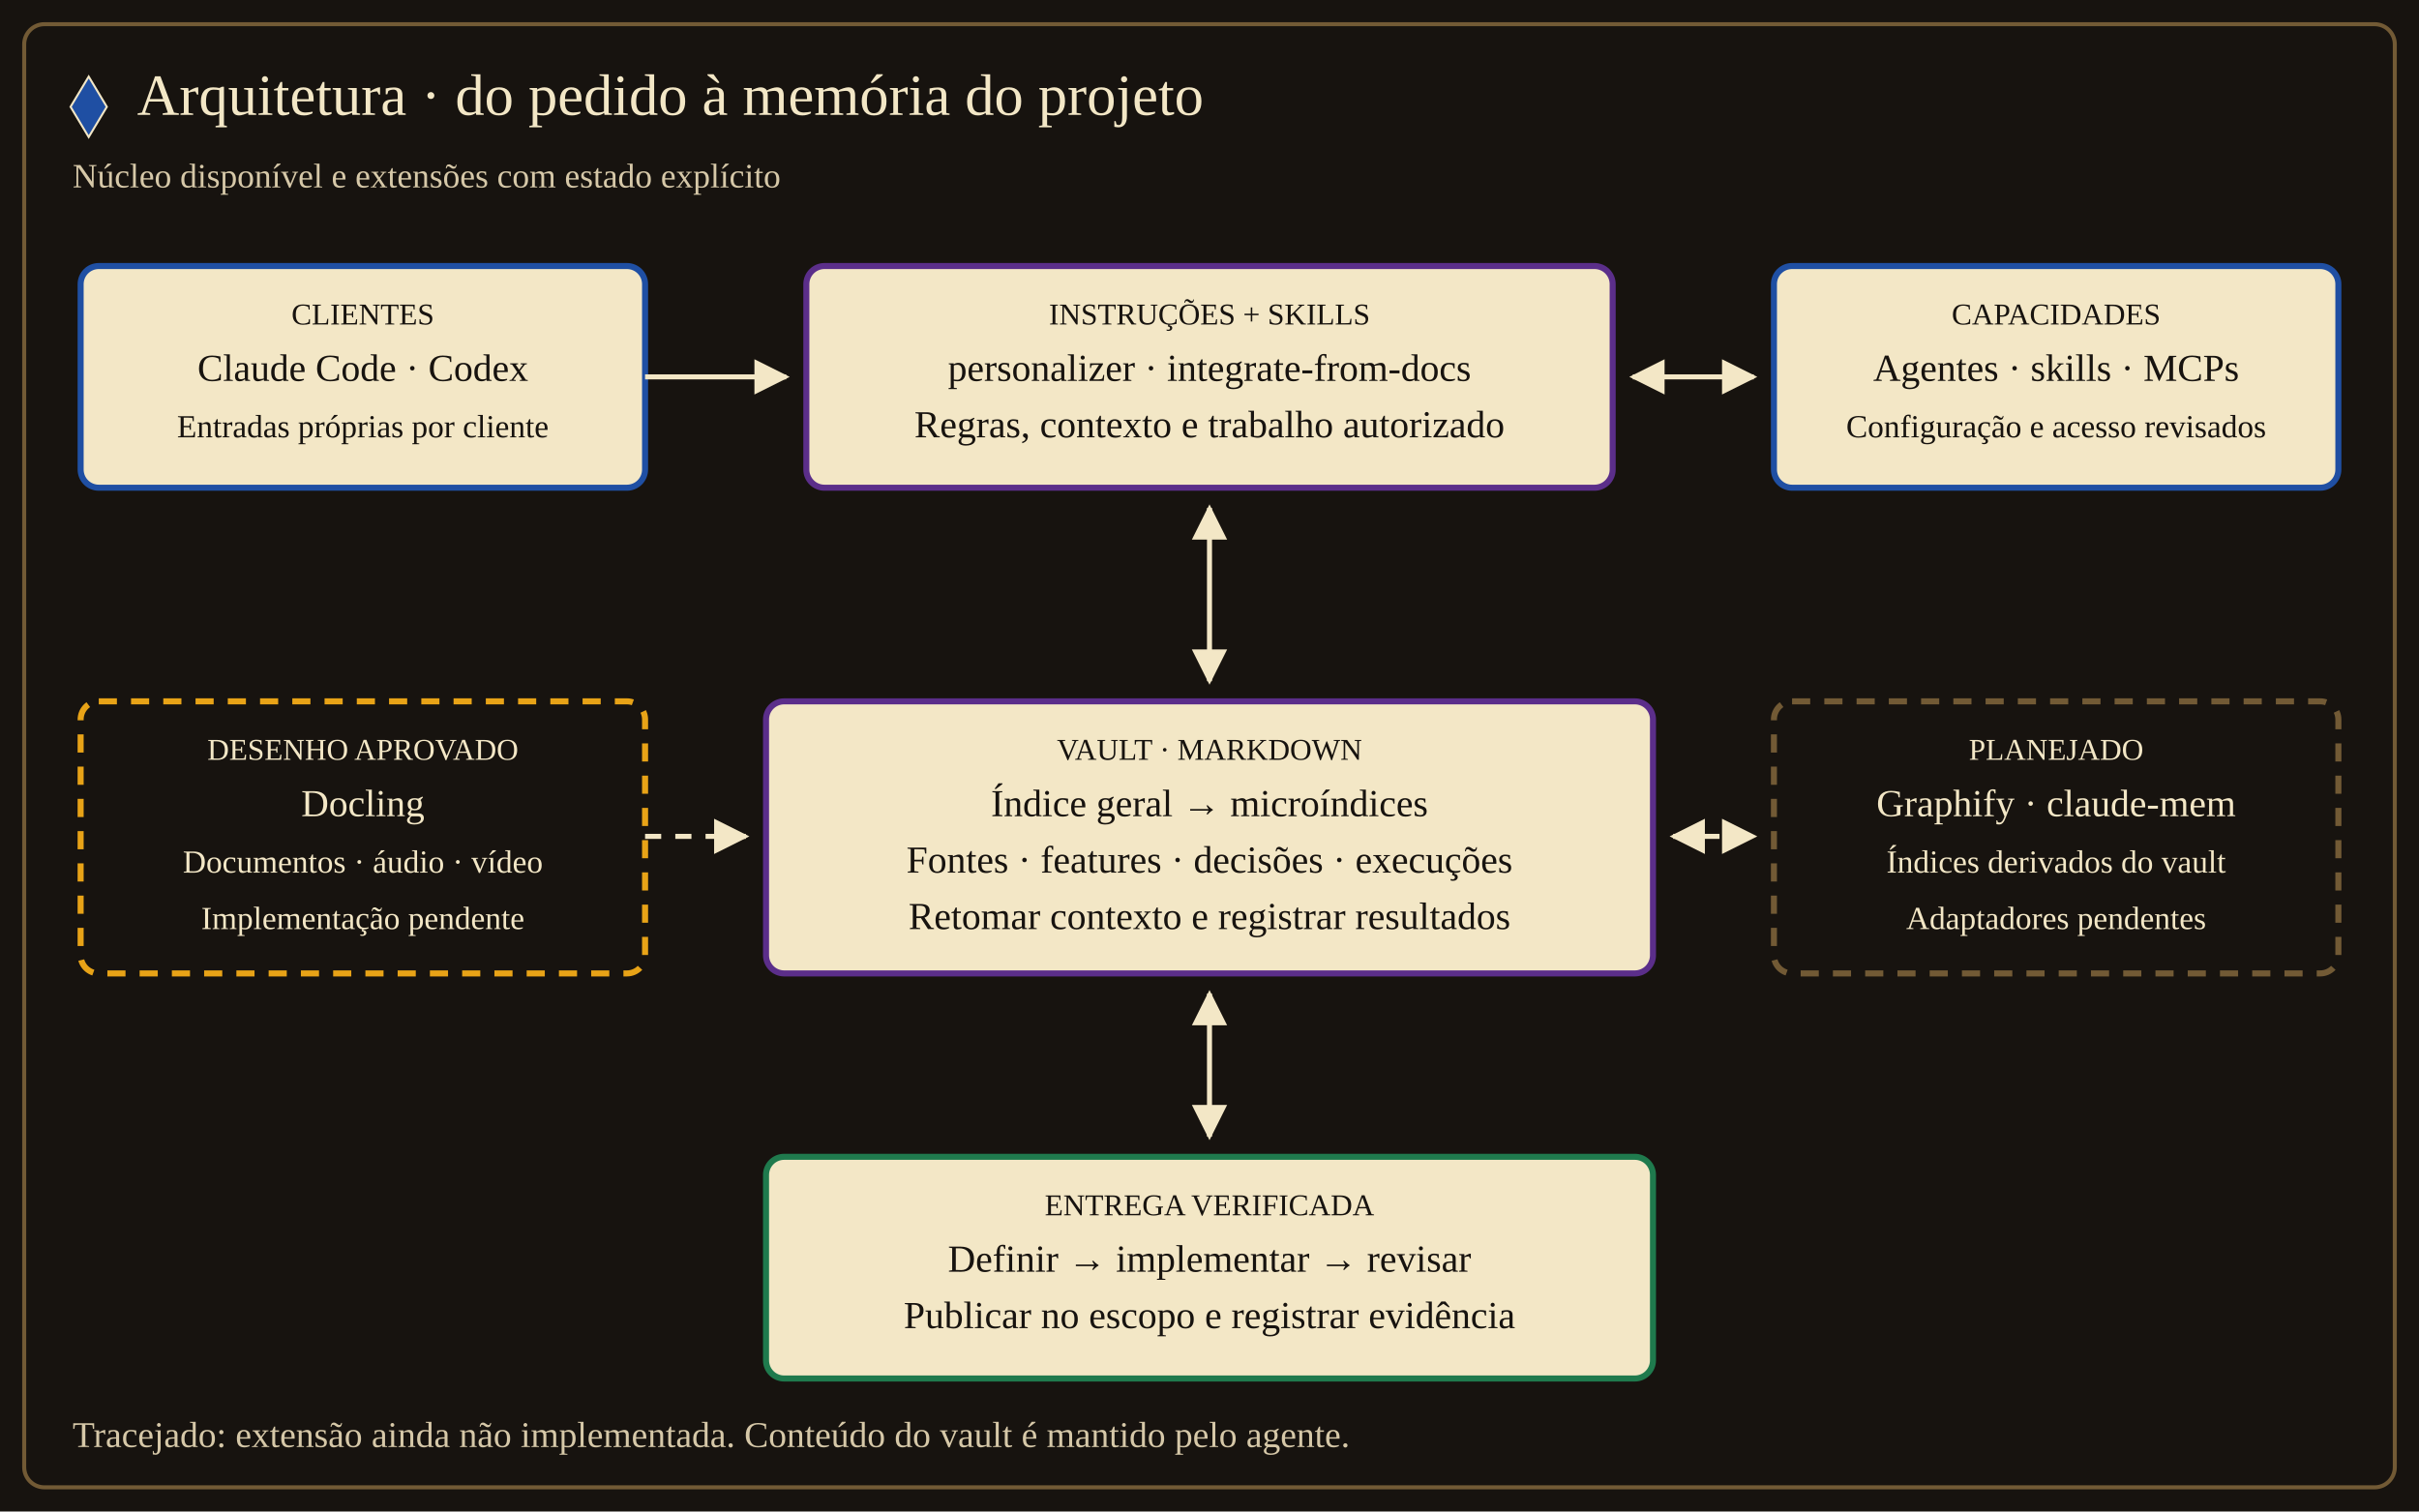
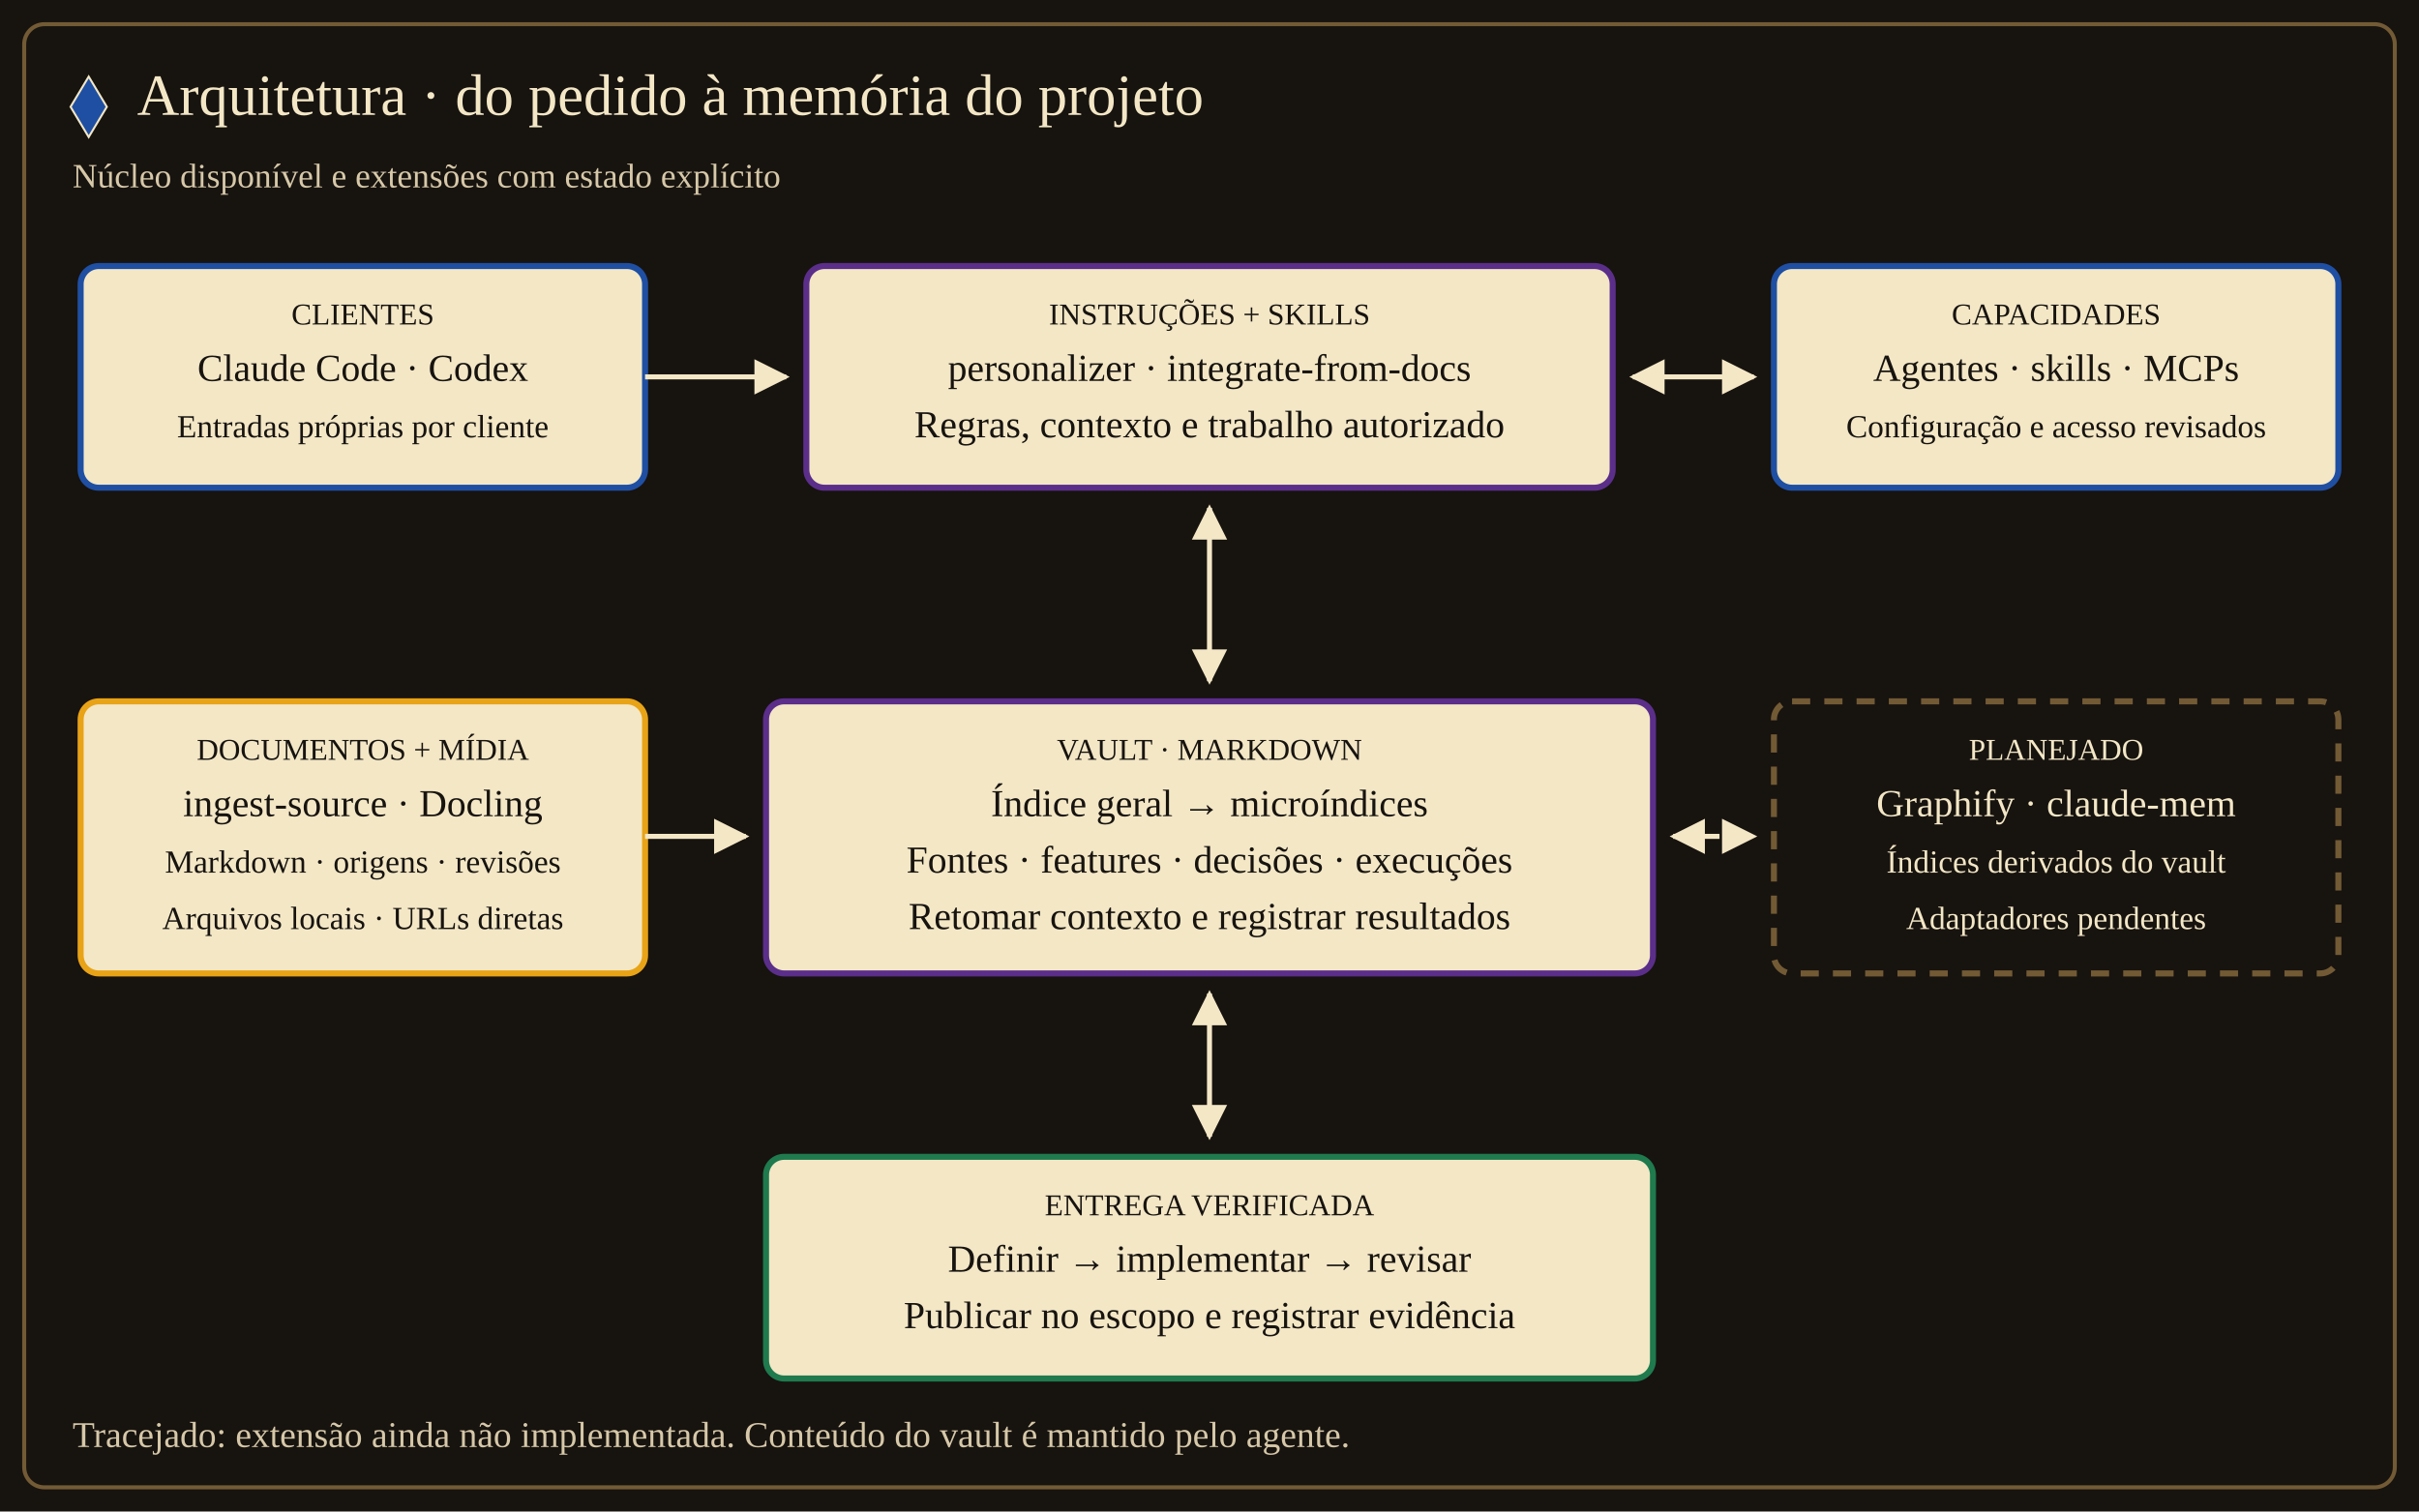
<svg xmlns="http://www.w3.org/2000/svg" viewBox="0 0 1200 750" width="1200" height="750" role="img" aria-labelledby="title desc" font-family="Georgia, 'Times New Roman', serif">
  <defs>
    <marker id="arrow" viewBox="0 0 10 10" refX="9" refY="5" markerWidth="7" markerHeight="7" orient="auto-start-reverse">
      <path d="M0 0 L10 5 L0 10 Z" fill="#F3E7C6" />
    </marker>
  </defs>
  <rect width="1200" height="750" fill="#17130f" />
  <rect x="12" y="12" width="1176" height="726" rx="10" fill="none" stroke="#725a35" stroke-width="2" />
  <path d="M35 53 L44 38 L53 53 L44 68 Z" fill="#1F4FA3" stroke="#F3E7C6" />
  <text x="68" y="57" text-anchor="start" font-size="29" fill="#F3E7C6" data-max-width="1080">Arquitetura · do pedido à memória do projeto</text>
  <text x="36" y="93" text-anchor="start" font-size="17" fill="#d6c8a8" data-max-width="1128">Núcleo disponível e extensões com estado explícito</text>
  <rect x="40" y="132" width="280" height="110" rx="9" fill="#F3E7C6" stroke="#1F4FA3" stroke-width="3" />
  <text x="180.0" y="161" text-anchor="middle" font-size="15" fill="#17130f" data-max-width="258">CLIENTES</text>
  <text x="180.0" y="189" text-anchor="middle" font-size="19" fill="#17130f" data-max-width="258">Claude Code · Codex</text>
  <text x="180.0" y="217" text-anchor="middle" font-size="16" fill="#17130f" data-max-width="258">Entradas próprias por cliente</text>
  <rect x="400" y="132" width="400" height="110" rx="9" fill="#F3E7C6" stroke="#5B2E8A" stroke-width="3" />
  <text x="600.0" y="161" text-anchor="middle" font-size="15" fill="#17130f" data-max-width="378">INSTRUÇÕES + SKILLS</text>
  <text x="600.0" y="189" text-anchor="middle" font-size="19" fill="#17130f" data-max-width="378">personalizer · integrate-from-docs</text>
  <text x="600.0" y="217" text-anchor="middle" font-size="19" fill="#17130f" data-max-width="378">Regras, contexto e trabalho autorizado</text>
  <rect x="880" y="132" width="280" height="110" rx="9" fill="#F3E7C6" stroke="#1F4FA3" stroke-width="3" />
  <text x="1020.0" y="161" text-anchor="middle" font-size="15" fill="#17130f" data-max-width="258">CAPACIDADES</text>
  <text x="1020.0" y="189" text-anchor="middle" font-size="19" fill="#17130f" data-max-width="258">Agentes · skills · MCPs</text>
  <text x="1020.0" y="217" text-anchor="middle" font-size="16" fill="#17130f" data-max-width="258">Configuração e acesso revisados</text>
-   <rect x="40" y="348" width="280" height="135" rx="9" fill="#17130f" stroke="#E8A317" stroke-width="3" stroke-dasharray="9 7" />
-   <text x="180.0" y="377" text-anchor="middle" font-size="15" fill="#F3E7C6" data-max-width="258">DESENHO APROVADO</text>
-   <text x="180.0" y="405" text-anchor="middle" font-size="19" fill="#F3E7C6" data-max-width="258">Docling</text>
-   <text x="180.0" y="433" text-anchor="middle" font-size="16" fill="#F3E7C6" data-max-width="258">Documentos · áudio · vídeo</text>
-   <text x="180.0" y="461" text-anchor="middle" font-size="16" fill="#F3E7C6" data-max-width="258">Implementação pendente</text>
+   <rect x="40" y="348" width="280" height="135" rx="9" fill="#F3E7C6" stroke="#E8A317" stroke-width="3" />
+   <text x="180.0" y="377" text-anchor="middle" font-size="15" fill="#17130f" data-max-width="258">DOCUMENTOS + MÍDIA</text>
+   <text x="180.0" y="405" text-anchor="middle" font-size="19" fill="#17130f" data-max-width="258">ingest-source · Docling</text>
+   <text x="180.0" y="433" text-anchor="middle" font-size="16" fill="#17130f" data-max-width="258">Markdown · origens · revisões</text>
+   <text x="180.0" y="461" text-anchor="middle" font-size="16" fill="#17130f" data-max-width="258">Arquivos locais · URLs diretas</text>
  <rect x="380" y="348" width="440" height="135" rx="9" fill="#F3E7C6" stroke="#5B2E8A" stroke-width="3" />
  <text x="600.0" y="377" text-anchor="middle" font-size="15" fill="#17130f" data-max-width="418">VAULT · MARKDOWN</text>
  <text x="600.0" y="405" text-anchor="middle" font-size="19" fill="#17130f" data-max-width="418">Índice geral → microíndices</text>
  <text x="600.0" y="433" text-anchor="middle" font-size="19" fill="#17130f" data-max-width="418">Fontes · features · decisões · execuções</text>
  <text x="600.0" y="461" text-anchor="middle" font-size="19" fill="#17130f" data-max-width="418">Retomar contexto e registrar resultados</text>
  <rect x="880" y="348" width="280" height="135" rx="9" fill="#17130f" stroke="#725a35" stroke-width="3" stroke-dasharray="9 7" />
  <text x="1020.0" y="377" text-anchor="middle" font-size="15" fill="#F3E7C6" data-max-width="258">PLANEJADO</text>
  <text x="1020.0" y="405" text-anchor="middle" font-size="19" fill="#F3E7C6" data-max-width="258">Graphify · claude-mem</text>
  <text x="1020.0" y="433" text-anchor="middle" font-size="16" fill="#F3E7C6" data-max-width="258">Índices derivados do vault</text>
  <text x="1020.0" y="461" text-anchor="middle" font-size="16" fill="#F3E7C6" data-max-width="258">Adaptadores pendentes</text>
  <rect x="380" y="574" width="440" height="110" rx="9" fill="#F3E7C6" stroke="#1F7A4D" stroke-width="3" />
  <text x="600.0" y="603" text-anchor="middle" font-size="15" fill="#17130f" data-max-width="418">ENTREGA VERIFICADA</text>
  <text x="600.0" y="631" text-anchor="middle" font-size="19" fill="#17130f" data-max-width="418">Definir → implementar → revisar</text>
  <text x="600.0" y="659" text-anchor="middle" font-size="19" fill="#17130f" data-max-width="418">Publicar no escopo e registrar evidência</text>
  <path d="M320 187 H390" fill="none" stroke="#F3E7C6" stroke-width="2.5" marker-end="url(#arrow)" />
  <path d="M810 187 H870" fill="none" stroke="#F3E7C6" stroke-width="2.5" marker-end="url(#arrow)" marker-start="url(#arrow)" />
  <path d="M600 252 V338" fill="none" stroke="#F3E7C6" stroke-width="2.5" marker-end="url(#arrow)" marker-start="url(#arrow)" />
-   <path d="M320 415 H370" fill="none" stroke="#F3E7C6" stroke-width="2.5" marker-end="url(#arrow)" stroke-dasharray="8 7" />
+   <path d="M320 415 H370" fill="none" stroke="#F3E7C6" stroke-width="2.5" marker-end="url(#arrow)" />
  <path d="M830 415 H870" fill="none" stroke="#F3E7C6" stroke-width="2.5" marker-end="url(#arrow)" stroke-dasharray="8 7" marker-start="url(#arrow)" />
  <path d="M600 493 V564" fill="none" stroke="#F3E7C6" stroke-width="2.5" marker-end="url(#arrow)" marker-start="url(#arrow)" />
  <text x="36" y="718" text-anchor="start" font-size="18" fill="#d6c8a8" data-max-width="1128">Tracejado: extensão ainda não implementada. Conteúdo do vault é mantido pelo agente.</text>
</svg>
